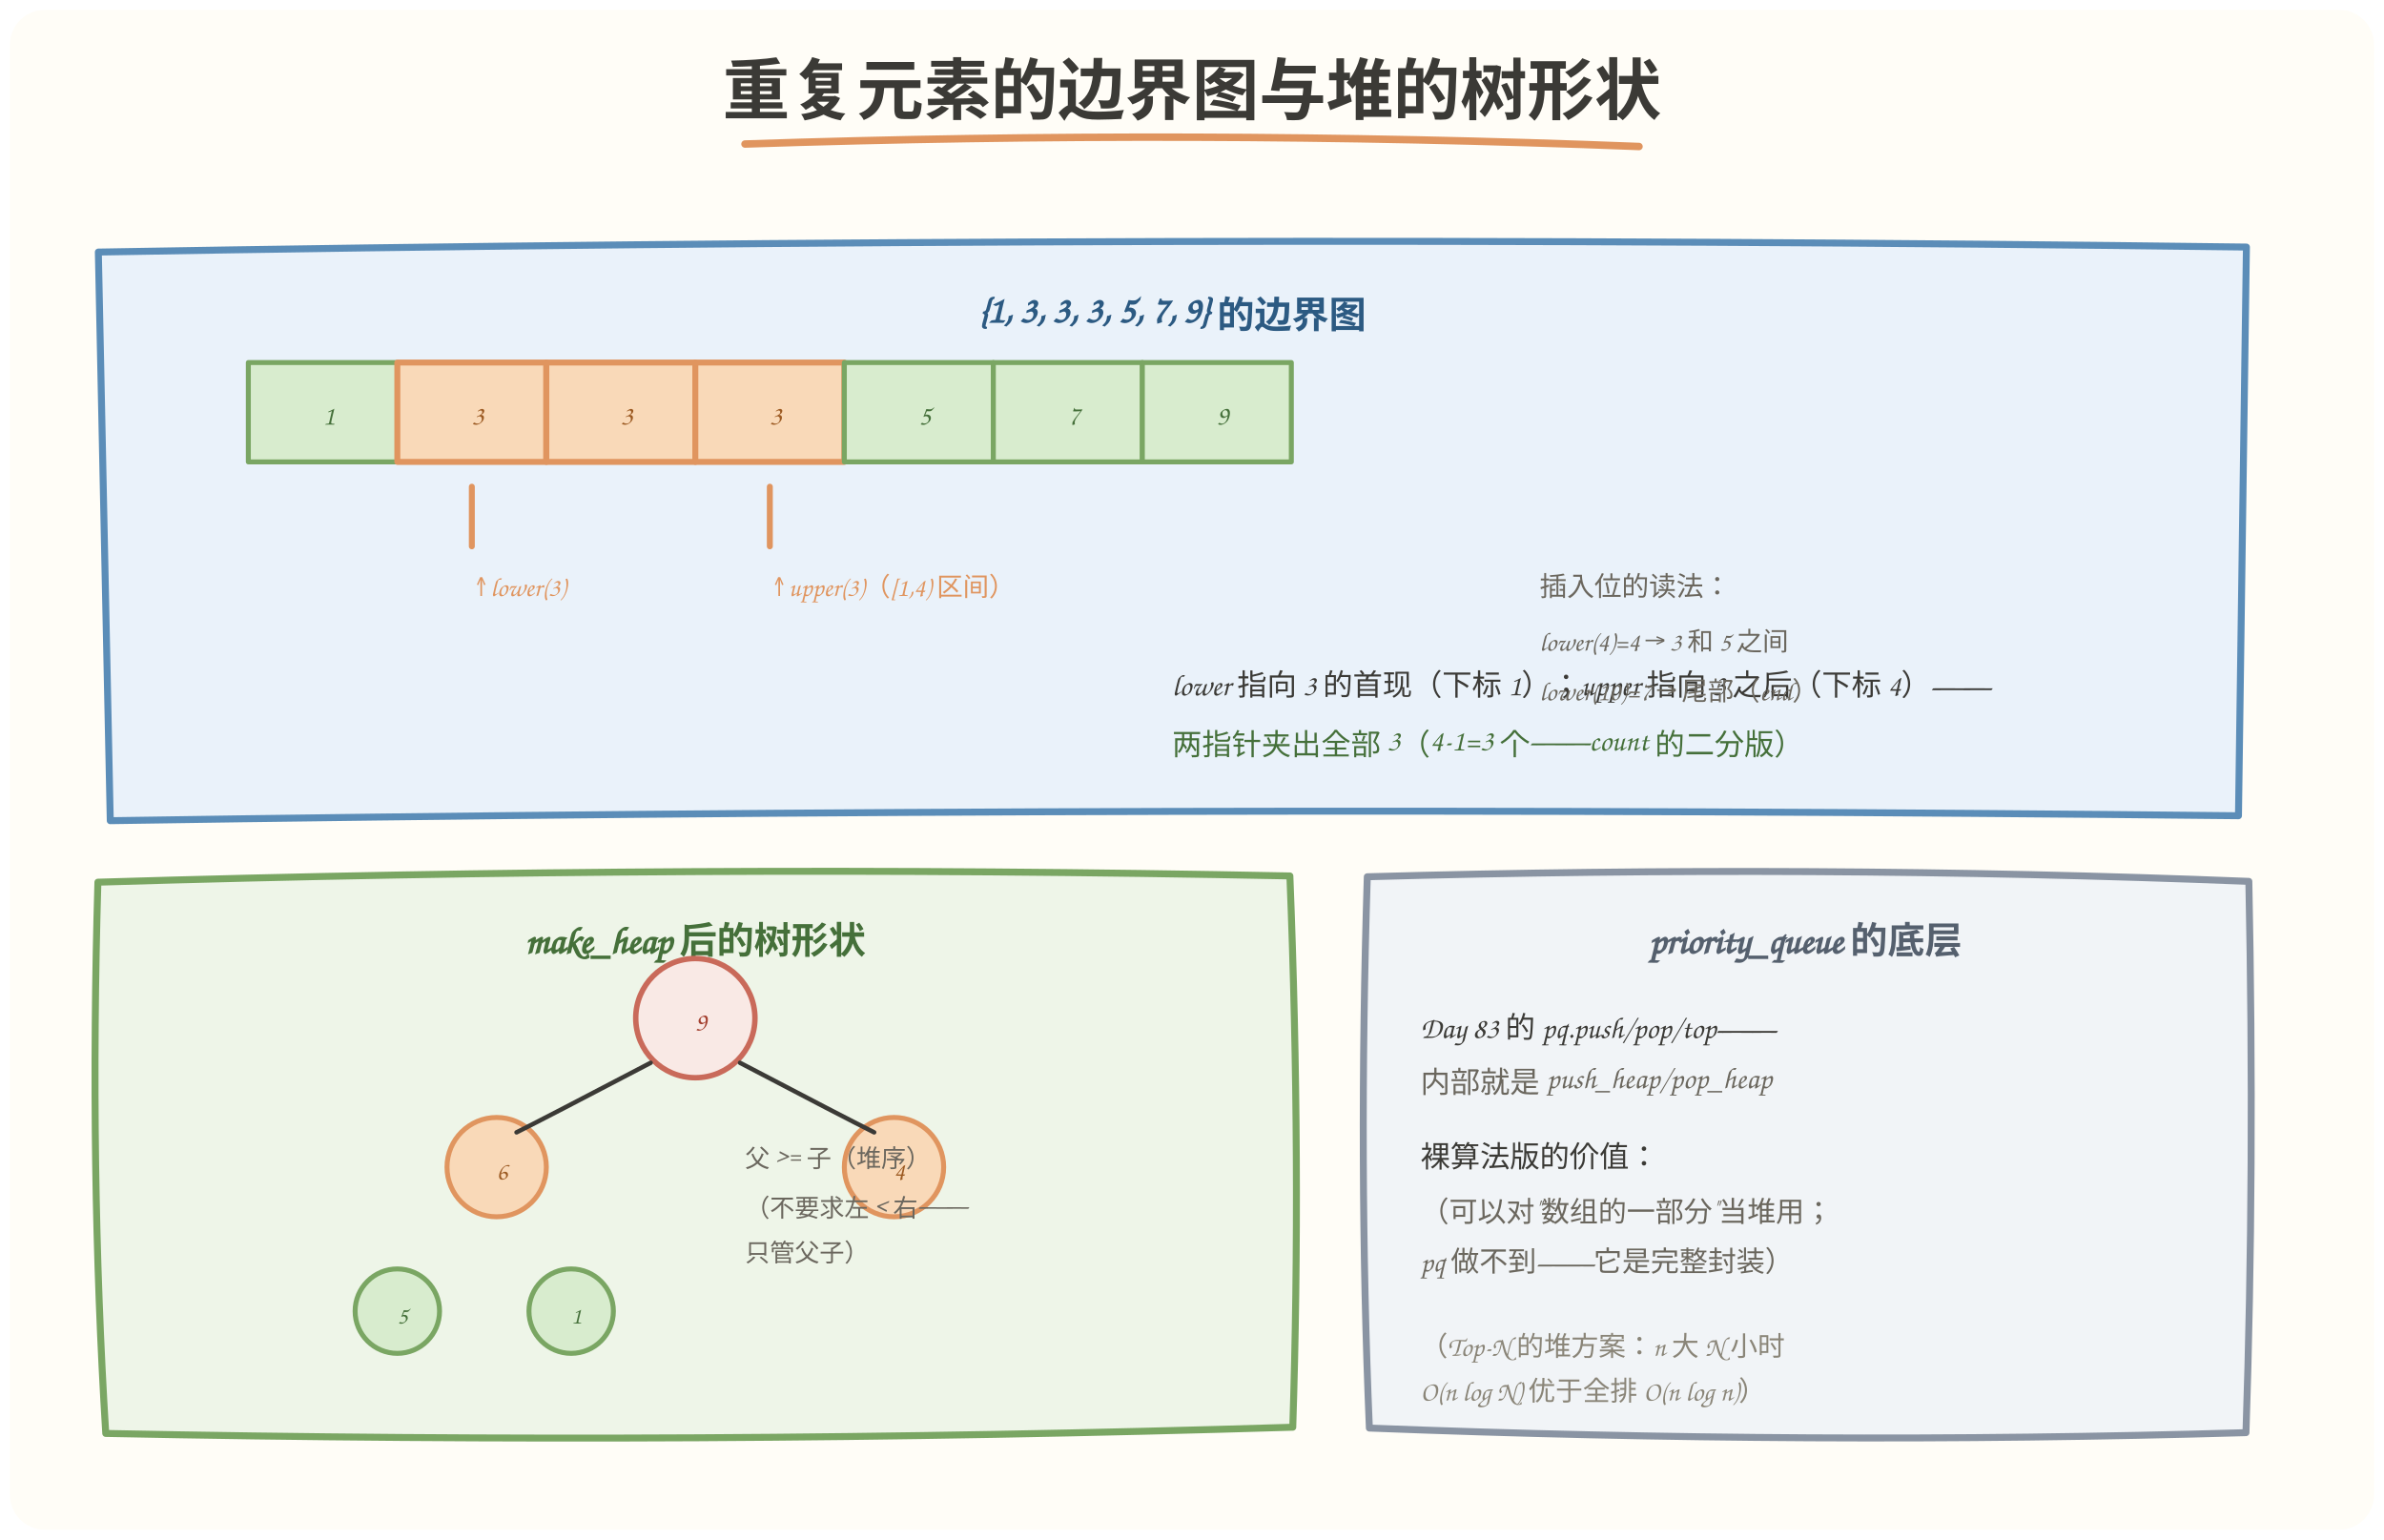
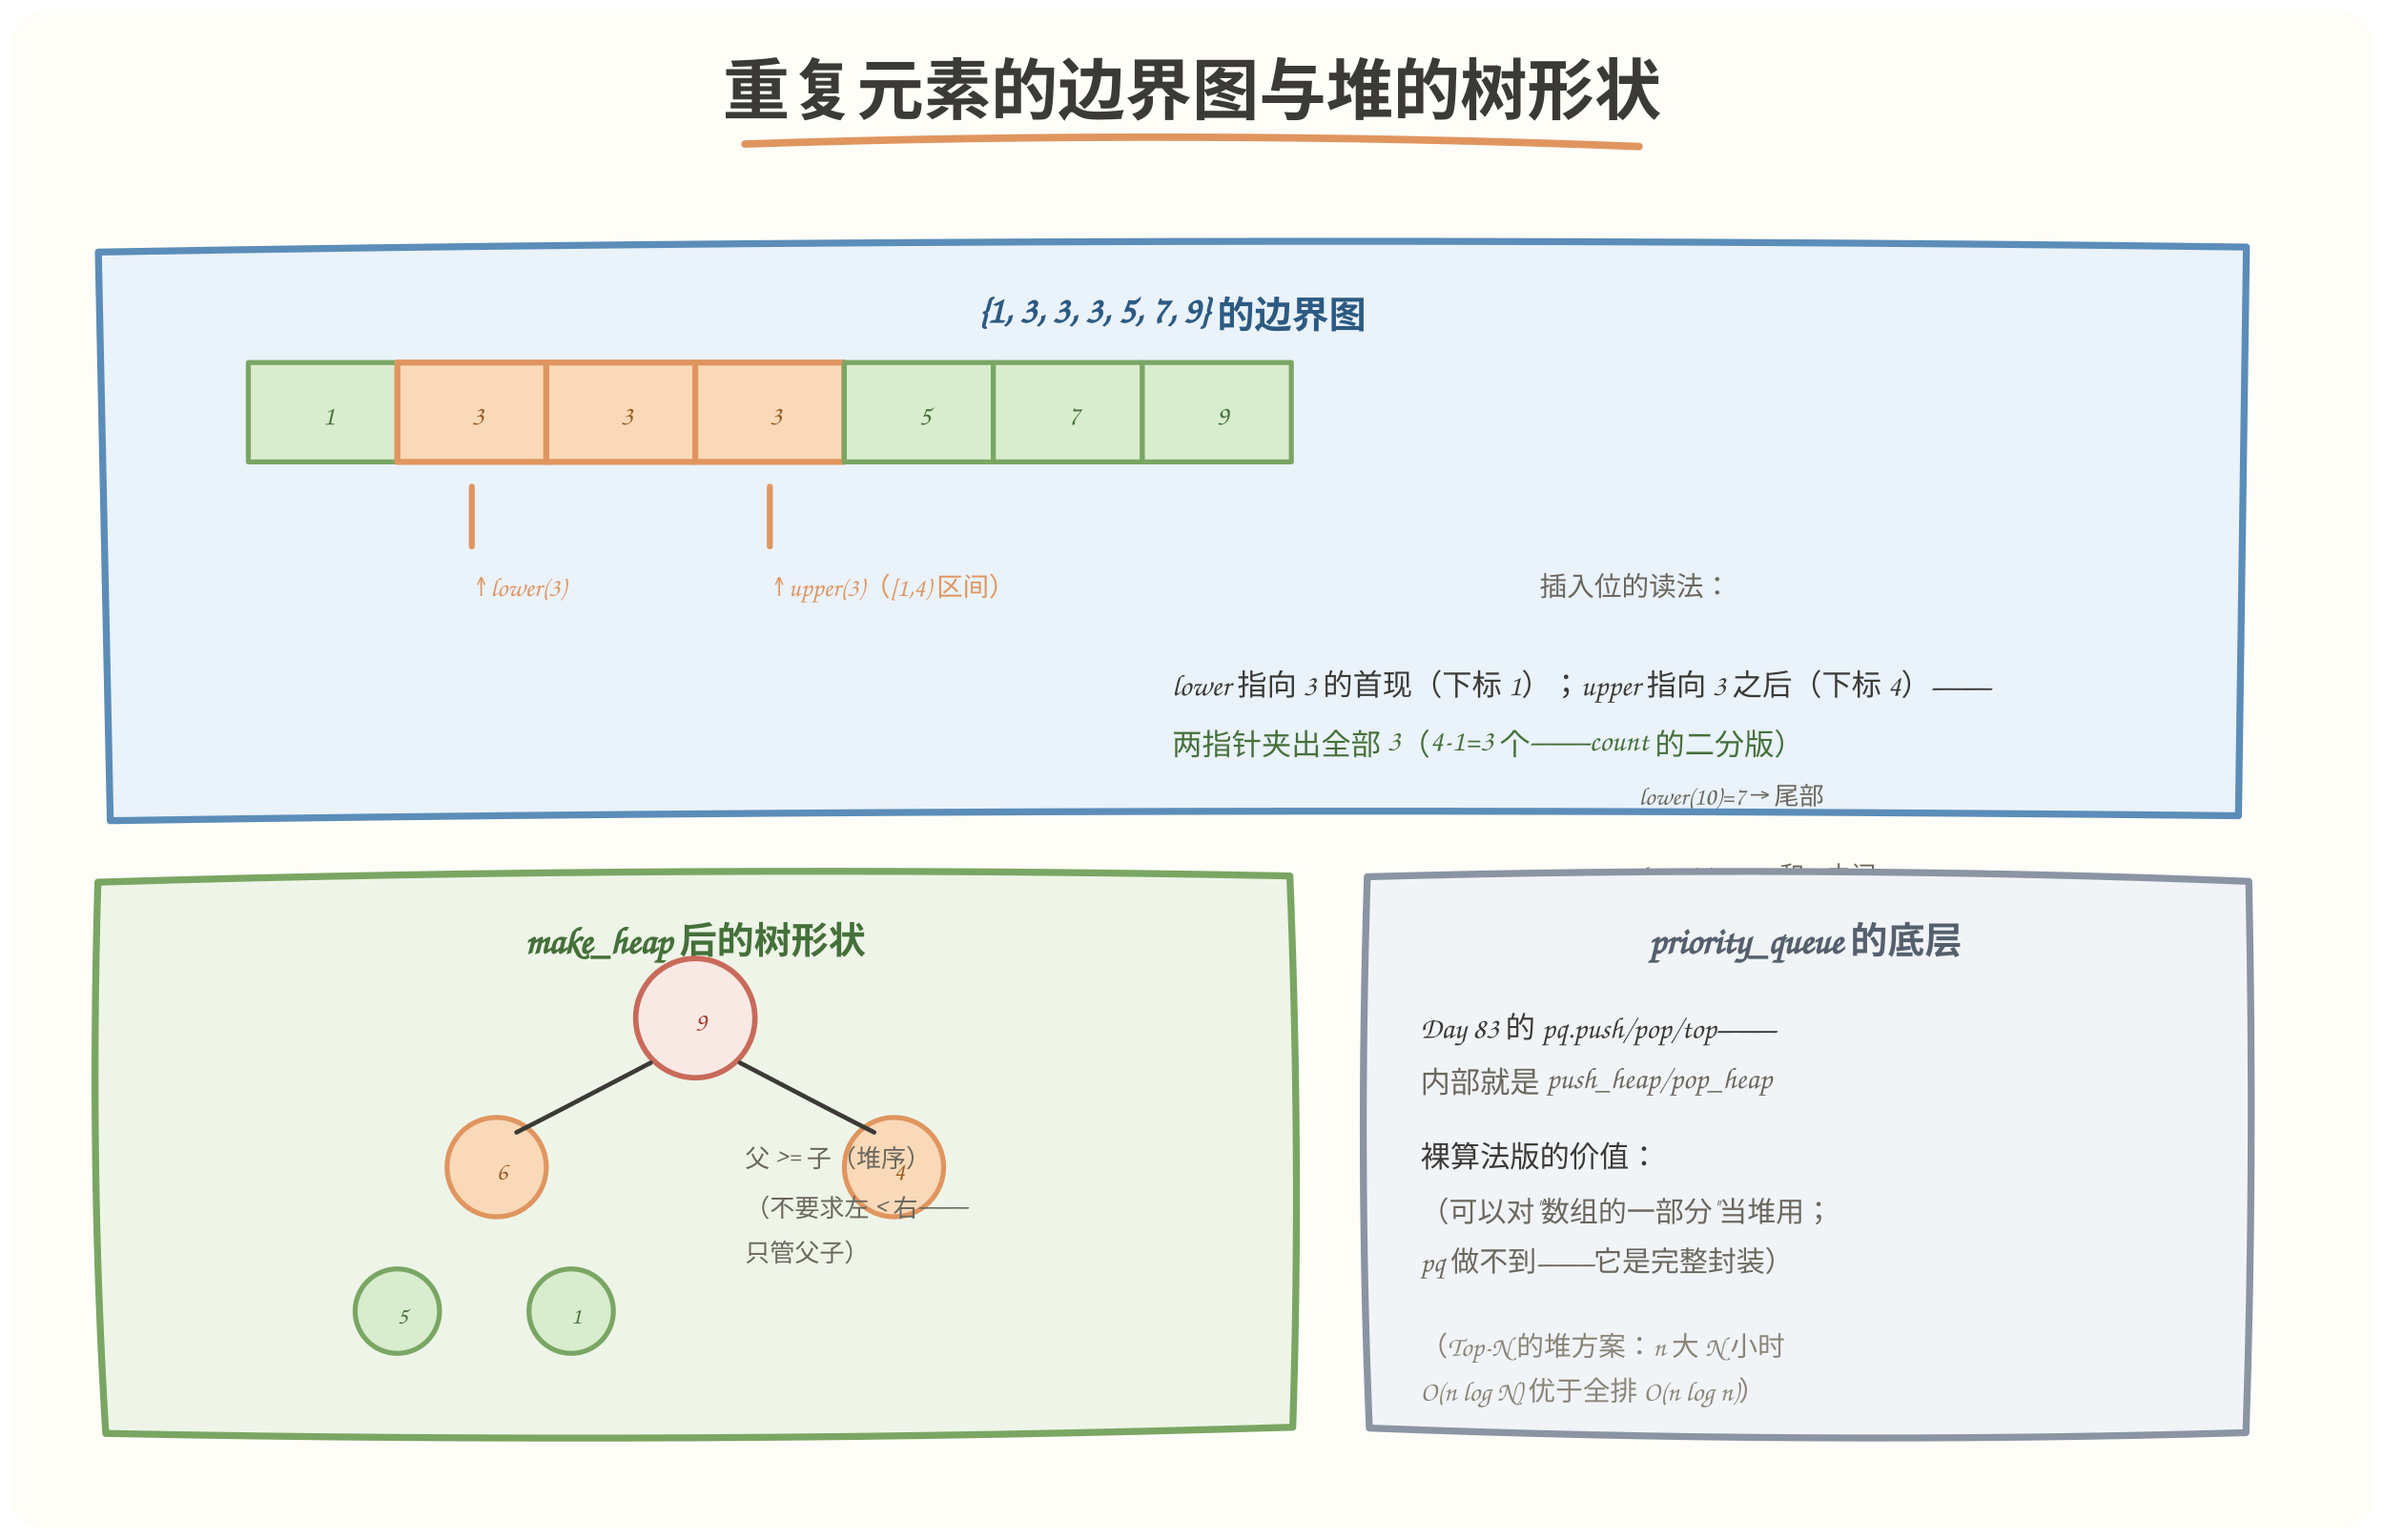
<svg xmlns="http://www.w3.org/2000/svg" viewBox="0 0 960 620" font-family="'Kaiti SC','KaiTi','Comic Sans MS',cursive">
  <rect x="4" y="4" width="952" height="612" rx="14" fill="#fffdf7" />
  <g stroke-linecap="round" stroke-linejoin="round">
    <text x="480" y="46" text-anchor="middle" font-size="27" font-weight="bold" fill="#3b3a36">重复元素的边界图与堆的树形状</text>
    <path d="M 300,58 Q 480,52 660,59" fill="none" stroke="#e0955f" stroke-width="3" />
    <path d="M 40,100 Q 470,94 905,101 L 901,330 Q 470,324 44,329 Z" fill="#eaf2fa" stroke="#5b8db8" stroke-width="2.8" transform="rotate(-0.2 472 215)" />
    <text x="472" y="130" text-anchor="middle" font-size="15" font-weight="bold" fill="#2c5a82">{1, 3, 3, 3, 5, 7, 9} 的边界图</text>
    <rect x="100" y="146" width="60" height="40" fill="#d8ecce" stroke="#7aa663" stroke-width="2" />
    <text x="130" y="171" font-size="11" fill="#45703a">1</text>
    <rect x="160" y="146" width="60" height="40" fill="#f9d9b8" stroke="#e0955f" stroke-width="2.4" />
    <text x="190" y="171" font-size="11" fill="#9c5a22">3</text>
    <rect x="220" y="146" width="60" height="40" fill="#f9d9b8" stroke="#e0955f" stroke-width="2.4" />
    <text x="250" y="171" font-size="11" fill="#9c5a22">3</text>
    <rect x="280" y="146" width="60" height="40" fill="#f9d9b8" stroke="#e0955f" stroke-width="2.4" />
    <text x="310" y="171" font-size="11" fill="#9c5a22">3</text>
    <rect x="340" y="146" width="60" height="40" fill="#d8ecce" stroke="#7aa663" stroke-width="2" />
    <text x="370" y="171" font-size="11" fill="#45703a">5</text>
    <rect x="400" y="146" width="60" height="40" fill="#d8ecce" stroke="#7aa663" stroke-width="2" />
    <text x="430" y="171" font-size="11" fill="#45703a">7</text>
    <rect x="460" y="146" width="60" height="40" fill="#d8ecce" stroke="#7aa663" stroke-width="2" />
    <text x="490" y="171" font-size="11" fill="#45703a">9</text>
    <path d="M 190,196 L 190,220" fill="none" stroke="#e0955f" stroke-width="2.4" />
    <path d="M 310,196 L 310,220" fill="none" stroke="#e0955f" stroke-width="2.4" />
    <text x="190" y="240" font-size="10.5" fill="#e0955f">↑lower(3)</text>
    <text x="310" y="240" font-size="10.5" fill="#e0955f">↑upper(3)（[1,4) 区间）</text>
    <text x="472" y="280" font-size="12" fill="#3b3a36">lower 指向 3 的首现（下标 1）；upper 指向 3 之后（下标 4）——</text>
    <text x="472" y="304" font-size="12" fill="#45703a">两指针夹出全部 3（4-1=3 个——count 的二分版）</text>
    <text x="620" y="240" font-size="11" fill="#6b675e">插入位的读法：</text>
-     <text x="620" y="262" font-size="10.5" fill="#6b675e">　lower(4)=4 → 3 和 5 之间</text>
-     <text x="620" y="282" font-size="10.5" fill="#6b675e">　lower(10)=7 → 尾部（end）</text>
+     <text x="660" y="356" font-size="10" fill="#6b675e">　lower(4)=4 → 3 和 5 之间</text>
+     <text x="660" y="324" font-size="10" fill="#6b675e">　lower(10)=7 → 尾部</text>
    <path d="M 40,354 Q 280,348 520,354 Q 524,470 520,576 Q 280,582 42,576 Q 36,470 40,354 Z" fill="#eef5e8" stroke="#7aa663" stroke-width="2.8" transform="rotate(-0.3 280 465)" />
    <text x="280" y="384" text-anchor="middle" font-size="15" font-weight="bold" fill="#45703a">make_heap 后的树形状</text>
    <circle cx="280" cy="410" r="24" fill="#f9e9e5" stroke="#c96a5a" stroke-width="2.2" />
    <text x="280" y="415" font-size="10.5" fill="#a33f2e">9</text>
    <circle cx="200" cy="470" r="20" fill="#f9d9b8" stroke="#e0955f" stroke-width="2" />
    <text x="200" y="475" font-size="10" fill="#9c5a22">6</text>
    <circle cx="360" cy="470" r="20" fill="#f9d9b8" stroke="#e0955f" stroke-width="2" />
    <text x="360" y="475" font-size="10" fill="#9c5a22">4</text>
    <circle cx="160" cy="528" r="17" fill="#d8ecce" stroke="#7aa663" stroke-width="2" />
    <text x="160" y="533" font-size="9.5" fill="#45703a">5</text>
    <circle cx="230" cy="528" r="17" fill="#d8ecce" stroke="#7aa663" stroke-width="2" />
    <text x="230" y="533" font-size="9.5" fill="#45703a">1</text>
    <path d="M 262,428 Q 220,450 208,456" fill="none" stroke="#3b3a36" stroke-width="1.8" />
    <path d="M 298,428 Q 340,450 352,456" fill="none" stroke="#3b3a36" stroke-width="1.8" />
    <text x="300" y="470" font-size="10" fill="#6b675e">父 &gt;= 子（堆序）</text>
    <text x="300" y="490" font-size="10" fill="#6b675e">（不要求左 &lt; 右——</text>
    <text x="300" y="508" font-size="10" fill="#6b675e">　只管父子）</text>
    <path d="M 550,354 Q 730,348 905,354 Q 908,470 905,576 Q 730,582 552,576 Q 547,470 550,354 Z" fill="#f1f4f7" stroke="#8a94a3" stroke-width="2.8" transform="rotate(0.3 727 465)" />
    <text x="727" y="384" text-anchor="middle" font-size="15" font-weight="bold" fill="#55606e">priority_queue 的底层</text>
    <text x="572" y="418" font-size="12" fill="#3b3a36">Day 83 的 pq.push/pop/top——</text>
    <text x="572" y="440" font-size="12" fill="#6b675e">　内部就是 push_heap/pop_heap</text>
    <text x="572" y="470" font-size="12" fill="#3b3a36">裸算法版的价值：</text>
    <text x="572" y="492" font-size="11.5" fill="#6b675e">（可以对"数组的一部分"当堆用；</text>
    <text x="572" y="512" font-size="11.5" fill="#6b675e">　pq 做不到——它是完整封装）</text>
    <text x="572" y="546" font-size="11" fill="#8a8578">（Top-N 的堆方案：n 大 N 小时</text>
    <text x="572" y="564" font-size="11" fill="#8a8578">　O(n log N) 优于全排 O(n log n)）</text>
  </g>
</svg>
